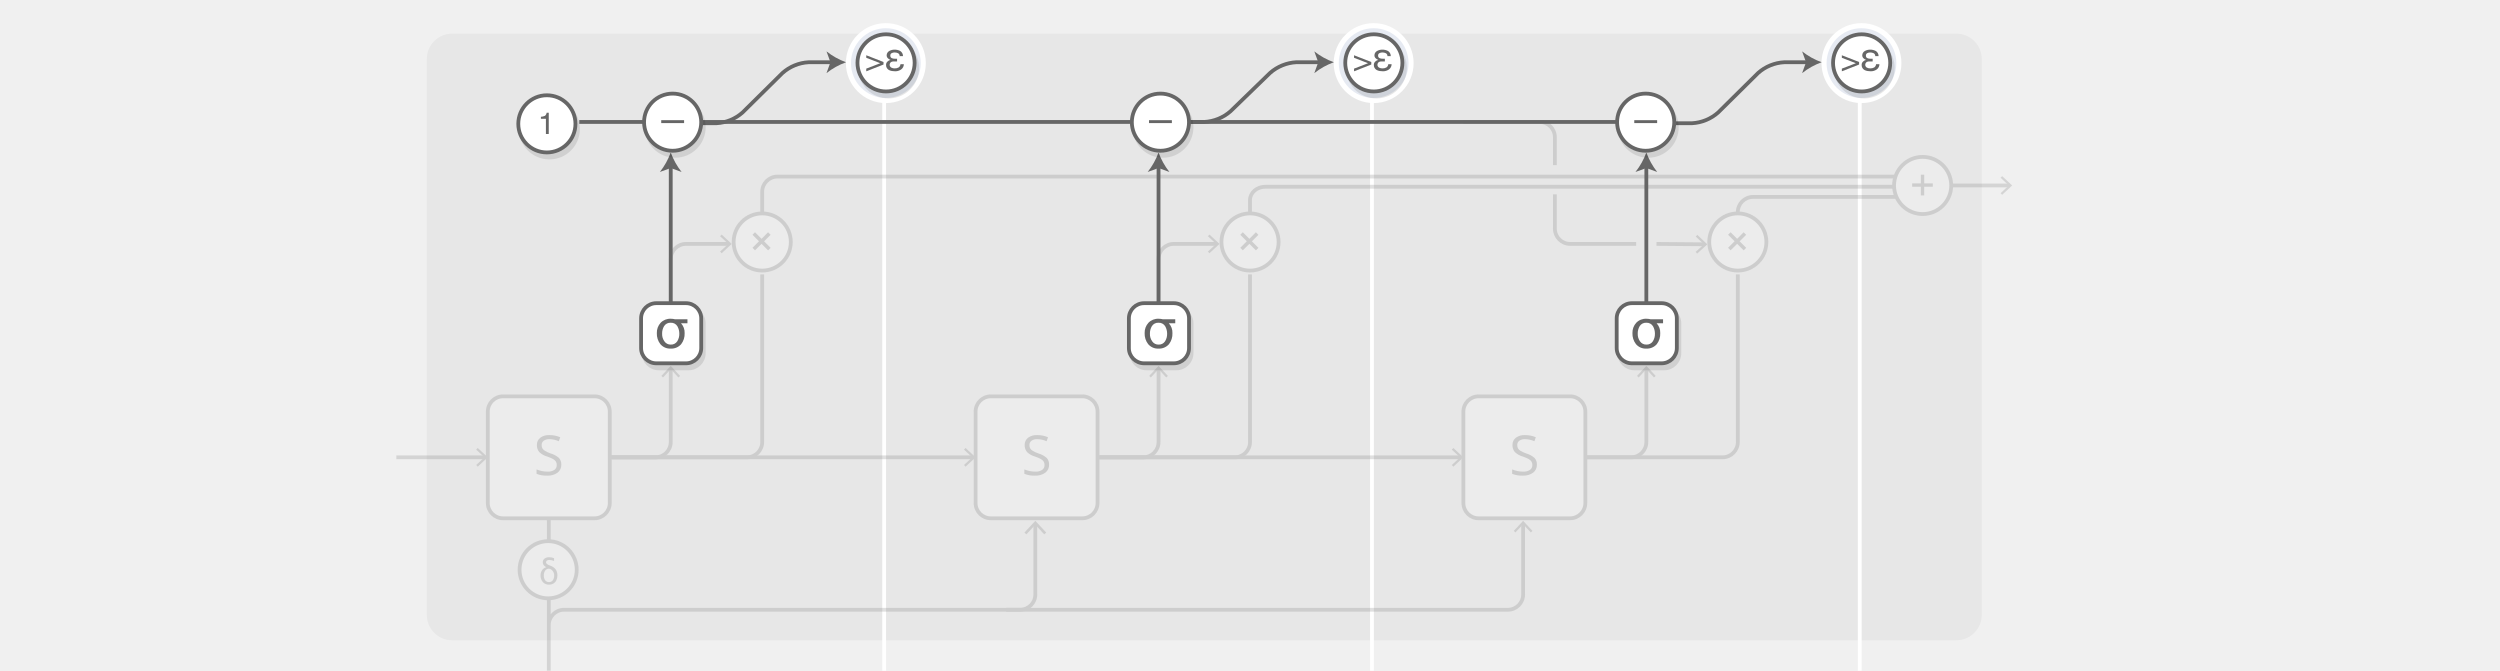
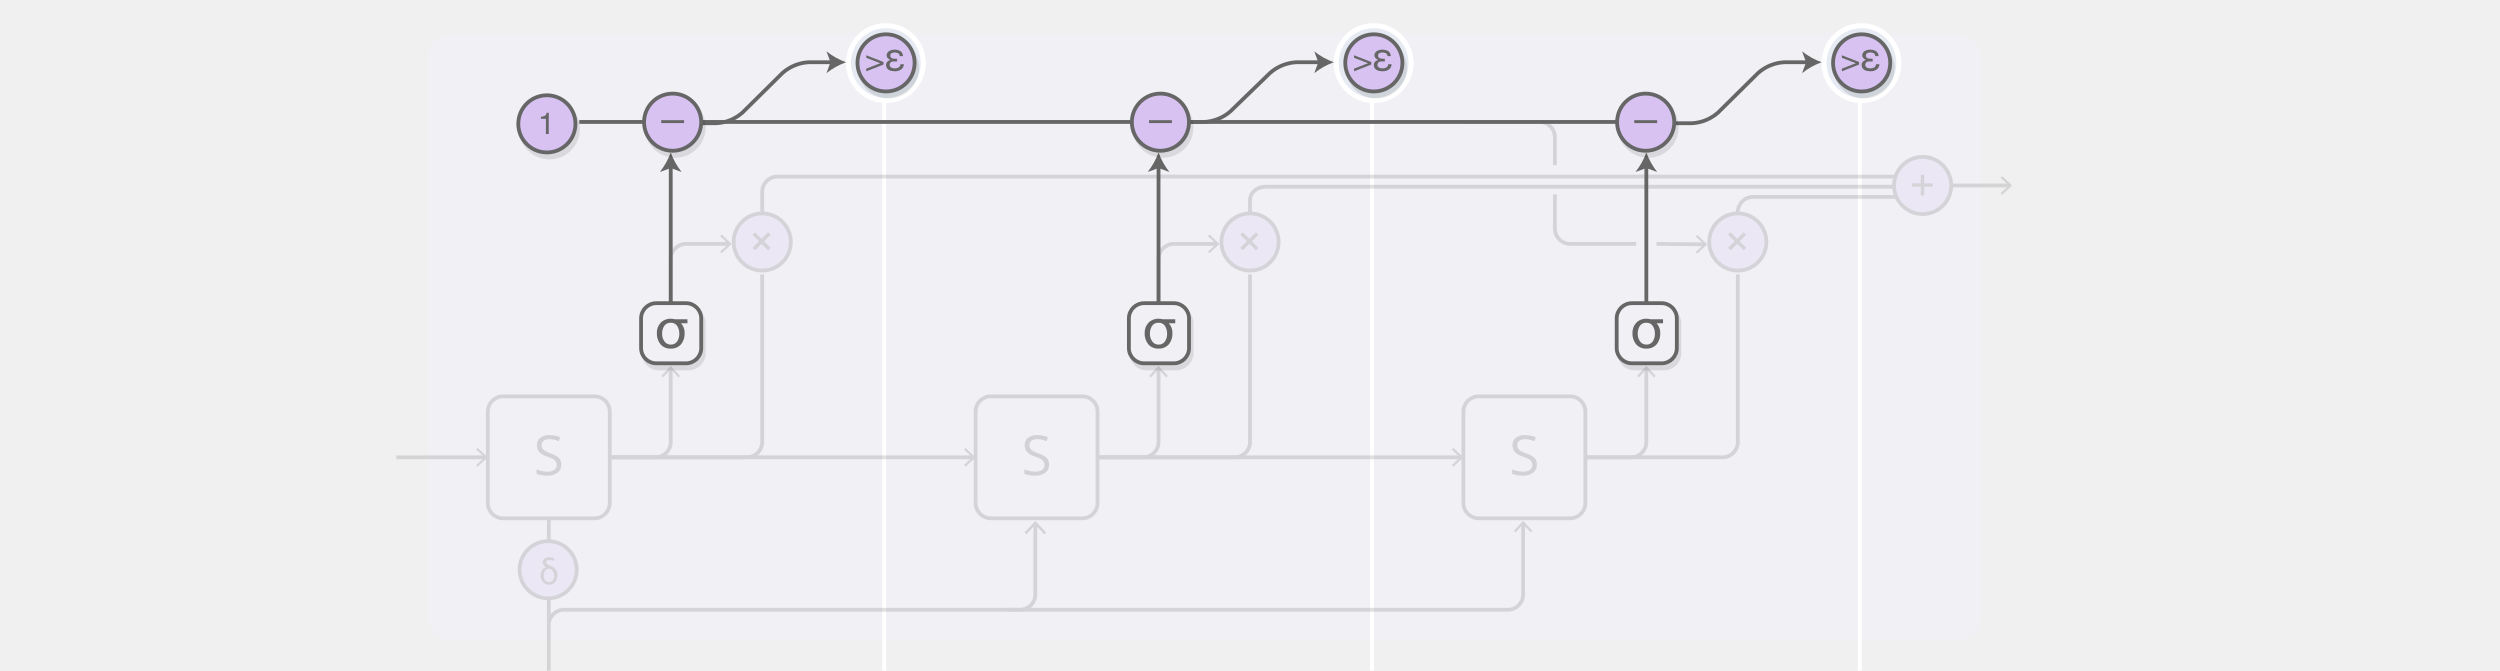
<svg xmlns="http://www.w3.org/2000/svg" xmlns:xlink="http://www.w3.org/1999/xlink" id="background" width="984" height="264" viewBox="0 0 984 264">
  <defs>
    <symbol id="op-bg" data-name="op-bg" viewBox="0 0 24 24">
-       <circle cx="12" cy="12" r="11.25" fill="#fff" stroke="#666" stroke-miterlimit="10" stroke-width="1.5" />
+       <circle cx="12" cy="12" r="11.25" fill="#d8c2f2" stroke="#666" stroke-miterlimit="10" stroke-width="1.5" />
    </symbol>
    <symbol id="op-sum" data-name="op-sum" viewBox="0 0 24 24">
      <use id="op-bg-3" data-name="op-bg" width="24" height="24" xlink:href="#op-bg" />
      <path d="M7.88,12.5V11.18h3.41V7.75h1.34v3.43H16V12.5H12.62v3.42H11.29V12.5H7.88Z" fill="#666" />
    </symbol>
    <symbol id="op-x" data-name="op-x" viewBox="0 0 24 24">
      <use id="op-bg-6" data-name="op-bg" width="24" height="24" xlink:href="#op-bg" />
      <path d="M9.16,15.28l-1-1,2.56-2.56L8.16,9.16l1-1,2.58,2.58L14.3,8.17l1,1-2.56,2.56,2.57,2.57-1,1-2.57-2.57Z" fill="#666" />
    </symbol>
    <symbol id="rnn-bg" data-name="rnn-bg" viewBox="0 0 49.5 49.5">
-       <rect x="0.75" y="0.75" width="48" height="48" rx="6" ry="6" fill="#fff" stroke="#666" stroke-width="1.5" />
+       <rect x="0.75" y="0.75" width="48" height="48" rx="6" ry="6" fill="#f0f0f5" stroke="#666" stroke-width="1.5" />
    </symbol>
    <symbol id="rnn-s" data-name="rnn-s" viewBox="0 0 49.5 49.5">
      <use id="rnn-bg-3" data-name="rnn-bg" width="49.5" height="49.5" xlink:href="#rnn-bg" />
      <path d="M29.68,27.61a3.81,3.81,0,0,1-1.49,3.2,6.46,6.46,0,0,1-4,1.15,10.1,10.1,0,0,1-4.25-.71V29.51a11.16,11.16,0,0,0,2.08.64,10.92,10.92,0,0,0,2.23.23,4.49,4.49,0,0,0,2.72-.69,2.25,2.25,0,0,0,.92-1.91,2.45,2.45,0,0,0-.32-1.32,3,3,0,0,0-1.08-1,15.14,15.14,0,0,0-2.31-1A7.38,7.38,0,0,1,21,22.68a4.06,4.06,0,0,1-.93-2.77A3.45,3.45,0,0,1,21.45,17,5.61,5.61,0,0,1,25,16a10.54,10.54,0,0,1,4.26.85l-0.56,1.57A9.63,9.63,0,0,0,25,17.6a3.62,3.62,0,0,0-2.24.62,2,2,0,0,0-.81,1.71,2.62,2.62,0,0,0,.3,1.32,2.8,2.8,0,0,0,1,.95,12.47,12.47,0,0,0,2.16,1A8.56,8.56,0,0,1,28.76,25,3.68,3.68,0,0,1,29.68,27.61Z" fill="#5b5b5b" />
    </symbol>
    <symbol id="op-sum_2" data-name="op-sum 2" viewBox="0 0 24 24">
      <use width="24" height="24" xlink:href="#op-bg" />
      <path d="M9.88,9.08a1.77,1.77,0,0,1,.69-1.47,3,3,0,0,1,1.89-.54,4.84,4.84,0,0,1,1.87.38v1.1a5.22,5.22,0,0,0-1.88-.4,1.57,1.57,0,0,0-.93.25,0.78,0.78,0,0,0-.35.67q0,0.74,1.51,1.26a4.6,4.6,0,0,1,2.22,1.44A3.75,3.75,0,0,1,15.64,14v0.27a4.23,4.23,0,0,1-.4,1.87,3,3,0,0,1-1.15,1.28,3.29,3.29,0,0,1-1.74.45,3.08,3.08,0,0,1-2.42-1A3.86,3.86,0,0,1,9,14.22V14.13a3.42,3.42,0,0,1,.64-2A2.76,2.76,0,0,1,11.29,11v0a2.36,2.36,0,0,1-1-.75A1.76,1.76,0,0,1,9.88,9.08Zm0.42,5.2a3,3,0,0,0,.55,1.89,1.8,1.8,0,0,0,1.49.69,1.79,1.79,0,0,0,1.48-.69,3.23,3.23,0,0,0,.55-2,2.67,2.67,0,0,0-.58-1.67,2.35,2.35,0,0,0-1.43-.92,1.81,1.81,0,0,0-1.49.7A3.19,3.19,0,0,0,10.3,14.28Z" fill="#666" />
    </symbol>
    <symbol id="op-halo" data-name="op-halo" viewBox="0 0 31.45 31.45">
      <circle cx="15.73" cy="15.73" r="14.73" fill="#e6eaf2" stroke="#fff" stroke-miterlimit="10" stroke-width="2" />
    </symbol>
    <symbol id="op-sum_5" data-name="op-sum 5" viewBox="0 0 24 24">
      <use id="op-bg-17" data-name="op-bg" width="24" height="24" xlink:href="#op-bg" />
      <g>
        <path d="M11,12.65L4.21,15.32V14.26l5.51-2.12L4.21,10V9L11,11.66v1Z" fill="#666" />
        <path d="M16.34,11.45H15.48q-0.37,0-.73,0a1.84,1.84,0,0,0-.66.17,1,1,0,0,0-.46.42,1.19,1.19,0,0,0-.21.73,1.13,1.13,0,0,0,.2.67,1.4,1.4,0,0,0,.46.43,2.73,2.73,0,0,0,1.33.3,3,3,0,0,0,1.54-.37,1.66,1.66,0,0,0,.73-1.28H19a2.55,2.55,0,0,1-1.09,2.09,4,4,0,0,1-2.32.7,7.39,7.39,0,0,1-1.28-.11,4.23,4.23,0,0,1-1.17-.38A2.21,2.21,0,0,1,12,12.79a1.72,1.72,0,0,1,.55-1.3,2.33,2.33,0,0,1,1.2-.66v0a2.71,2.71,0,0,1-1.07-.69A1.56,1.56,0,0,1,12.24,9a1.8,1.8,0,0,1,.3-1,2,2,0,0,1,.74-0.69,4.19,4.19,0,0,1,2-.52,4.65,4.65,0,0,1,2.34.55,2.37,2.37,0,0,1,1.05,2H17.36a1.21,1.21,0,0,0-.64-1.15,3.21,3.21,0,0,0-1.36-.29,2.53,2.53,0,0,0-1.1.24,1,1,0,0,0-.58,1,1,1,0,0,0,.58,1,2.79,2.79,0,0,0,1.2.22h0.88v1.16Z" fill="#666" />
      </g>
    </symbol>
    <symbol id="op-sum_3" data-name="op-sum 3" viewBox="0 0 24 24">
      <use id="op-bg-20" data-name="op-bg" width="24" height="24" xlink:href="#op-bg" />
      <path d="M9.65,10V9.21a4.3,4.3,0,0,0,1.59-.37,1.83,1.83,0,0,0,.67-1.23h0.83V16H11.62V10h-2Z" fill="#666" />
    </symbol>
    <symbol id="op-sum_4" data-name="op-sum 4" viewBox="0 0 24 24">
      <use id="op-bg-29" data-name="op-bg" width="24" height="24" xlink:href="#op-bg" />
      <path d="M7.51,11.21h9v1.15h-9V11.21Z" fill="#666" />
    </symbol>
    <symbol id="rnn-sigma" data-name="rnn-sigma" viewBox="0 0 25.17 25.17">
-       <rect x="0.75" y="0.75" width="23.67" height="23.67" rx="6" ry="6" fill="#fff" stroke="#666" stroke-width="1.5" />
+       <rect x="0.75" y="0.75" width="23.67" height="23.67" rx="6" ry="6" fill="#f0f0f5" stroke="#666" stroke-width="1.5" />
      <path d="M19,8.67H16.48a5.39,5.39,0,0,1,1.41,3.87,6.62,6.62,0,0,1-1.37,4.36,5.13,5.13,0,0,1-4.11,1.73,5,5,0,0,1-4.09-1.78,6.66,6.66,0,0,1-1.37-4.32,5.73,5.73,0,0,1,1.5-4.07,5.22,5.22,0,0,1,4-1.58,6.18,6.18,0,0,1,1.67.21H19V8.67ZM15.8,12.78a5.89,5.89,0,0,0-.74-2.92,2.87,2.87,0,0,0-2.65-1.41A2.86,2.86,0,0,0,9.8,9.79a5.53,5.53,0,0,0-.77,3,4.82,4.82,0,0,0,.91,3,2.89,2.89,0,0,0,2.47,1.26A2.88,2.88,0,0,0,15,15.74,5.37,5.37,0,0,0,15.8,12.78Z" fill="#666" />
    </symbol>
  </defs>
-   <rect x="168" y="13.25" width="612" height="238.75" rx="10" ry="10" opacity="0.04" />
+   <rect x="168" y="13.25" width="612" height="238.75" rx="10" ry="10" fill="#f0f0f5" />
  <line x1="348" y1="39" x2="348" y2="264" stroke="#fff" stroke-miterlimit="10" stroke-width="1.5" />
  <line x1="540" y1="39" x2="540" y2="264" stroke="#fff" stroke-miterlimit="10" stroke-width="1.5" />
  <line x1="732" y1="39" x2="732" y2="264" stroke="#fff" stroke-miterlimit="10" stroke-width="1.5" />
  <g opacity="0.2">
    <g>
      <path d="M396,240H593.5a6,6,0,0,0,6-6V206" fill="none" stroke="#666" stroke-miterlimit="10" stroke-width="1.5" />
      <polygon points="603.18 208.96 602.52 209.57 599.5 206.32 596.48 209.57 595.82 208.96 599.5 205 603.18 208.96" fill="#666" />
    </g>
    <g>
      <path d="M407.5,206.14V234a6,6,0,0,1-6,6H222a6,6,0,0,0-6,6v18h0V204" fill="none" stroke="#666" stroke-miterlimit="10" stroke-width="1.5" />
      <polygon points="403.21 209.62 403.98 210.33 407.5 206.54 411.02 210.33 411.79 209.62 407.5 205 403.21 209.62" fill="#666" />
    </g>
    <g>
      <line x1="156" y1="180" x2="191.02" y2="180" fill="none" stroke="#666" stroke-miterlimit="10" stroke-width="1.5" />
      <polygon points="188.04 183.68 187.43 183.02 190.68 180 187.43 176.98 188.04 176.32 192 180 188.04 183.68" fill="#666" />
    </g>
    <g>
      <line x1="762" y1="73" x2="791.02" y2="73" fill="none" stroke="#666" stroke-miterlimit="10" stroke-width="1.5" />
      <polygon points="788.04 76.68 787.43 76.02 790.68 73 787.43 69.98 788.04 69.32 792 73 788.04 76.68" fill="#666" />
    </g>
    <g>
      <line x1="240" y1="180" x2="383.02" y2="180" fill="none" stroke="#666" stroke-miterlimit="10" stroke-width="1.5" />
      <polygon points="380.04 183.68 379.43 183.02 382.68 180 379.43 176.98 380.04 176.32 384 180 380.04 183.68" fill="#666" />
    </g>
    <g>
      <line x1="432" y1="180" x2="575.02" y2="180" fill="none" stroke="#666" stroke-miterlimit="10" stroke-width="1.5" />
      <polygon points="572.04 183.68 571.43 183.02 574.68 180 571.43 176.98 572.04 176.32 576 180 572.04 183.68" fill="#666" />
    </g>
    <g>
      <path d="M240,180h18a6,6,0,0,0,6-6V145" fill="none" stroke="#666" stroke-miterlimit="10" stroke-width="1.5" />
      <polygon points="267.68 147.96 267.02 148.57 264 145.32 260.98 148.57 260.32 147.96 264 144 267.68 147.96" fill="#666" />
    </g>
    <g>
      <path d="M432,180h18a6,6,0,0,0,6-6V145" fill="none" stroke="#666" stroke-miterlimit="10" stroke-width="1.5" />
      <polygon points="459.68 147.96 459.02 148.57 456 145.32 452.98 148.57 452.32 147.96 456 144 459.68 147.96" fill="#666" />
    </g>
    <g>
      <path d="M624,180h18a6,6,0,0,0,6-6V145" fill="none" stroke="#666" stroke-miterlimit="10" stroke-width="1.5" />
      <polygon points="651.68 147.96 651.02 148.57 648 145.32 644.98 148.57 644.32 147.96 648 144 651.68 147.96" fill="#666" />
    </g>
    <path d="M240,180h54a6,6,0,0,0,6-6V108" fill="none" stroke="#666" stroke-miterlimit="10" stroke-width="1.5" />
    <path d="M432,180h54a6,6,0,0,0,6-6V108" fill="none" stroke="#666" stroke-miterlimit="10" stroke-width="1.5" />
    <path d="M624,180h54a6,6,0,0,0,6-6V108" fill="none" stroke="#666" stroke-miterlimit="10" stroke-width="1.5" />
    <g>
      <path d="M264,132V102a6,6,0,0,1,6-6h17" fill="none" stroke="#666" stroke-miterlimit="10" stroke-width="1.5" />
      <polygon points="284.04 99.68 283.43 99.02 286.68 96 283.43 92.98 284.04 92.32 288 96 284.04 99.68" fill="#666" />
    </g>
    <g>
      <path d="M456,132V102a6,6,0,0,1,6-6h17" fill="none" stroke="#666" stroke-miterlimit="10" stroke-width="1.5" />
      <polygon points="476.04 99.68 475.43 99.02 478.68 96 475.43 92.98 476.04 92.32 480 96 476.04 99.68" fill="#666" />
    </g>
    <path d="M300,84V75.5a6,6,0,0,1,6-6H756" fill="none" stroke="#666" stroke-miterlimit="10" stroke-width="1.5" />
    <path d="M492,84V78.75c0-2.89,2.7-5.25,6-5.25H756" fill="none" stroke="#666" stroke-miterlimit="10" stroke-width="1.5" />
    <path d="M684,99V83.5a6,6,0,0,1,6-6h66" fill="none" stroke="#666" stroke-miterlimit="10" stroke-width="1.5" />
    <g>
      <line x1="652" y1="96" x2="671.02" y2="96.16" fill="none" stroke="#666" stroke-miterlimit="10" stroke-width="1.5" />
      <polygon points="668.01 99.81 667.4 99.15 670.68 96.15 667.45 93.11 668.07 92.45 672 96.17 668.01 99.81" fill="#666" />
    </g>
    <path d="M612,76.5V90a6,6,0,0,0,6,6h26" fill="none" stroke="#666" stroke-miterlimit="10" stroke-width="1.5" />
    <path d="M576,48h30a6,6,0,0,1,6,6V65" fill="none" stroke="#666" stroke-miterlimit="10" stroke-width="1.5" />
    <use id="op-sum-3" data-name="op-sum" width="24" height="24" transform="translate(744.75 61)" xlink:href="#op-sum" />
    <use width="24" height="24" transform="translate(288.01 83.25)" xlink:href="#op-x" />
    <use width="49.5" height="49.5" transform="translate(191.25 155.25)" xlink:href="#rnn-s" />
    <use width="24" height="24" transform="translate(480.01 83.25)" xlink:href="#op-x" />
    <use width="49.5" height="49.5" transform="translate(383.24 155.25)" xlink:href="#rnn-s" />
    <use id="op-x-7" data-name="op-x" width="24" height="24" transform="translate(672 83.25)" xlink:href="#op-x" />
    <use width="49.5" height="49.5" transform="translate(575.24 155.25)" xlink:href="#rnn-s" />
    <use width="24" height="24" transform="translate(203.75 212.25)" xlink:href="#op-sum_2" />
  </g>
  <line x1="228" y1="48" x2="648" y2="48" fill="none" stroke="#666" stroke-miterlimit="10" stroke-width="1.5" />
  <use id="op-halo-3" data-name="op-halo" width="31.45" height="31.45" transform="translate(332.94 9.11)" xlink:href="#op-halo" />
  <use id="op-halo-6" data-name="op-halo" width="31.45" height="31.45" transform="translate(524.94 9.11)" xlink:href="#op-halo" />
  <use id="op-halo-9" data-name="op-halo" width="31.45" height="31.45" transform="translate(716.94 9.11)" xlink:href="#op-halo" />
  <g>
    <g opacity="0.1">
      <circle cx="349.75" cy="26.75" r="11.25" stroke="#000" stroke-miterlimit="10" stroke-width="1.5" />
      <path d="M348.71,27.39L342,30.07V29l5.51-2.12L342,24.78V23.72l6.75,2.68v1Z" />
      <path d="M354.09,26.2h-0.85q-0.37,0-.73,0a1.84,1.84,0,0,0-.66.17,1,1,0,0,0-.46.42,1.19,1.19,0,0,0-.21.73,1.13,1.13,0,0,0,.2.67,1.4,1.4,0,0,0,.46.43,2.73,2.73,0,0,0,1.33.3,3,3,0,0,0,1.54-.37,1.66,1.66,0,0,0,.73-1.28h1.34a2.55,2.55,0,0,1-1.09,2.09,4,4,0,0,1-2.32.7,7.39,7.39,0,0,1-1.28-.11,4.23,4.23,0,0,1-1.17-.38,2.21,2.21,0,0,1-1.18-2.08,1.72,1.72,0,0,1,.55-1.3,2.33,2.33,0,0,1,1.2-.66v0a2.71,2.71,0,0,1-1.07-.69,1.56,1.56,0,0,1-.43-1.14,1.8,1.8,0,0,1,.3-1A2,2,0,0,1,351,22a4.19,4.19,0,0,1,2-.52,4.65,4.65,0,0,1,2.34.55,2.37,2.37,0,0,1,1.05,2h-1.34a1.21,1.21,0,0,0-.64-1.15,3.21,3.21,0,0,0-1.36-.29,2.53,2.53,0,0,0-1.1.24,1,1,0,0,0-.58,1,1,1,0,0,0,.58,1,2.79,2.79,0,0,0,1.2.22h0.88V26.2Z" />
    </g>
    <use width="24" height="24" transform="translate(336.75 12.75)" xlink:href="#op-sum_5" />
  </g>
  <g>
    <g opacity="0.1">
      <circle cx="216.25" cy="50.75" r="11.25" stroke="#000" stroke-miterlimit="10" stroke-width="1.5" />
      <path d="M213.9,48.77V48a4.3,4.3,0,0,0,1.59-.37,1.83,1.83,0,0,0,.67-1.23H217v8.36h-1.12V48.77h-2Z" />
    </g>
    <use width="24" height="24" transform="translate(203.25 36.75)" xlink:href="#op-sum_3" />
  </g>
  <g>
    <g opacity="0.1">
      <circle cx="541.74" cy="26.75" r="11.25" stroke="#000" stroke-miterlimit="10" stroke-width="1.5" />
      <path d="M540.71,27.39L534,30.07V29l5.51-2.12L534,24.78V23.72l6.75,2.68v1Z" />
      <path d="M546.08,26.2h-0.85q-0.37,0-.73,0a1.84,1.84,0,0,0-.66.17,1,1,0,0,0-.46.42,1.19,1.19,0,0,0-.21.73,1.13,1.13,0,0,0,.2.67,1.4,1.4,0,0,0,.46.43,2.73,2.73,0,0,0,1.33.3,3,3,0,0,0,1.54-.37,1.66,1.66,0,0,0,.73-1.28h1.34a2.55,2.55,0,0,1-1.09,2.09,4,4,0,0,1-2.32.7,7.39,7.39,0,0,1-1.28-.11,4.23,4.23,0,0,1-1.17-.38,2.21,2.21,0,0,1-1.18-2.08,1.72,1.72,0,0,1,.55-1.3,2.33,2.33,0,0,1,1.2-.66v0a2.71,2.71,0,0,1-1.07-.69,1.56,1.56,0,0,1-.43-1.14,1.8,1.8,0,0,1,.3-1A2,2,0,0,1,543,22a4.19,4.19,0,0,1,2-.52,4.65,4.65,0,0,1,2.34.55,2.37,2.37,0,0,1,1.05,2H547.1a1.21,1.21,0,0,0-.64-1.15,3.21,3.21,0,0,0-1.36-.29,2.53,2.53,0,0,0-1.1.24,1,1,0,0,0-.58,1,1,1,0,0,0,.58,1,2.79,2.79,0,0,0,1.2.22h0.88V26.2Z" />
    </g>
    <use width="24" height="24" transform="translate(528.74 12.75)" xlink:href="#op-sum_5" />
  </g>
  <g>
    <g opacity="0.1">
      <circle cx="733.74" cy="26.75" r="11.25" stroke="#000" stroke-miterlimit="10" stroke-width="1.5" />
      <path d="M732.7,27.39l-6.75,2.67V29l5.51-2.12-5.51-2.11V23.72l6.75,2.68v1Z" />
      <path d="M738.07,26.2h-0.85q-0.37,0-.73,0a1.84,1.84,0,0,0-.66.17,1,1,0,0,0-.46.42,1.19,1.19,0,0,0-.21.73,1.13,1.13,0,0,0,.2.67,1.4,1.4,0,0,0,.46.43,2.73,2.73,0,0,0,1.33.3,3,3,0,0,0,1.54-.37,1.66,1.66,0,0,0,.73-1.28h1.34a2.55,2.55,0,0,1-1.09,2.09,4,4,0,0,1-2.32.7,7.39,7.39,0,0,1-1.28-.11,4.23,4.23,0,0,1-1.17-.38,2.21,2.21,0,0,1-1.18-2.08,1.72,1.72,0,0,1,.55-1.3,2.33,2.33,0,0,1,1.2-.66v0a2.71,2.71,0,0,1-1.07-.69,1.56,1.56,0,0,1-.43-1.14,1.8,1.8,0,0,1,.3-1A2,2,0,0,1,735,22a4.19,4.19,0,0,1,2-.52,4.65,4.65,0,0,1,2.34.55,2.37,2.37,0,0,1,1.05,2H739.1a1.21,1.21,0,0,0-.64-1.15,3.21,3.21,0,0,0-1.36-.29,2.53,2.53,0,0,0-1.1.24,1,1,0,0,0-.58,1,1,1,0,0,0,.58,1,2.79,2.79,0,0,0,1.2.22h0.88V26.2Z" />
    </g>
    <use width="24" height="24" transform="translate(720.74 12.75)" xlink:href="#op-sum_5" />
  </g>
  <g>
-     <g>
-       <line x1="264" y1="132" x2="264" y2="65.43" fill="none" stroke="#666" stroke-miterlimit="10" stroke-width="1.5" />
-       <path d="M264,60a27.2,27.2,0,0,0,4.28,7.69L264,66.14l-4.28,1.55A27.17,27.17,0,0,0,264,60Z" fill="#666" />
-     </g>
-     <g>
-       <line x1="456" y1="132" x2="456" y2="65.43" fill="none" stroke="#666" stroke-miterlimit="10" stroke-width="1.5" />
-       <path d="M456,60a27.2,27.2,0,0,0,4.28,7.69L456,66.14l-4.28,1.55A27.18,27.18,0,0,0,456,60Z" fill="#666" />
-     </g>
-     <g>
-       <line x1="648" y1="132" x2="648" y2="65.43" fill="none" stroke="#666" stroke-miterlimit="10" stroke-width="1.5" />
-       <path d="M648,60a27.2,27.2,0,0,0,4.28,7.69L648,66.14l-4.28,1.55A27.18,27.18,0,0,0,648,60Z" fill="#666" />
-     </g>
-     <g>
-       <path d="M264,48.5h18a16.83,16.83,0,0,0,10.26-4.22L308,28.72a16.83,16.83,0,0,1,10.26-4.22h9.32" fill="none" stroke="#666" stroke-miterlimit="10" stroke-width="1.5" />
-       <path d="M333,24.5a27.2,27.2,0,0,0-7.69,4.28l1.55-4.28-1.55-4.28A27.17,27.17,0,0,0,333,24.5Z" fill="#666" />
-     </g>
-     <g>
-       <path d="M456,48h18a17.11,17.11,0,0,0,10.31-4.18l15.63-15.15a17.11,17.11,0,0,1,10.31-4.18h9.32" fill="none" stroke="#666" stroke-miterlimit="10" stroke-width="1.5" />
-       <path d="M525,24.5a27.2,27.2,0,0,0-7.69,4.28l1.55-4.28-1.55-4.28A27.17,27.17,0,0,0,525,24.5Z" fill="#666" />
-     </g>
-     <g>
-       <path d="M648,48.5h18a16.83,16.83,0,0,0,10.26-4.22L692,28.72a16.83,16.83,0,0,1,10.26-4.22h9.32" fill="none" stroke="#666" stroke-miterlimit="10" stroke-width="1.5" />
-       <path d="M717,24.5a27.2,27.2,0,0,0-7.69,4.28l1.55-4.28-1.55-4.28A27.17,27.17,0,0,0,717,24.5Z" fill="#666" />
-     </g>
+     <line x1="264" y1="132" x2="264" y2="65.43" fill="none" stroke="#666" stroke-miterlimit="10" stroke-width="1.5" />
+     <path d="M264,60a27.2,27.2,0,0,0,4.28,7.69L264,66.14l-4.28,1.55A27.17,27.17,0,0,0,264,60Z" fill="#666" />
+   </g>
+   <g>
+     <line x1="456" y1="132" x2="456" y2="65.43" fill="none" stroke="#666" stroke-miterlimit="10" stroke-width="1.5" />
+     <path d="M456,60a27.2,27.2,0,0,0,4.28,7.69L456,66.14l-4.28,1.55A27.18,27.18,0,0,0,456,60Z" fill="#666" />
+   </g>
+   <g>
+     <line x1="648" y1="132" x2="648" y2="65.43" fill="none" stroke="#666" stroke-miterlimit="10" stroke-width="1.5" />
+     <path d="M648,60a27.2,27.2,0,0,0,4.28,7.69L648,66.14l-4.28,1.55A27.18,27.18,0,0,0,648,60Z" fill="#666" />
+   </g>
+   <g>
+     <path d="M264,48.5h18a16.83,16.83,0,0,0,10.26-4.22L308,28.72a16.83,16.83,0,0,1,10.26-4.22h9.32" fill="none" stroke="#666" stroke-miterlimit="10" stroke-width="1.5" />
+     <path d="M333,24.5a27.2,27.2,0,0,0-7.69,4.28l1.55-4.28-1.55-4.28A27.17,27.17,0,0,0,333,24.5Z" fill="#666" />
+   </g>
+   <g>
+     <path d="M456,48h18a17.11,17.11,0,0,0,10.31-4.18l15.63-15.15a17.11,17.11,0,0,1,10.31-4.18h9.32" fill="none" stroke="#666" stroke-miterlimit="10" stroke-width="1.5" />
+     <path d="M525,24.5a27.2,27.2,0,0,0-7.69,4.28l1.55-4.28-1.55-4.28A27.17,27.17,0,0,0,525,24.5Z" fill="#666" />
+   </g>
+   <g>
+     <path d="M648,48.5h18a16.83,16.83,0,0,0,10.26-4.22L692,28.72a16.83,16.83,0,0,1,10.26-4.22h9.32" fill="none" stroke="#666" stroke-miterlimit="10" stroke-width="1.5" />
+     <path d="M717,24.5a27.2,27.2,0,0,0-7.69,4.28l1.55-4.28-1.55-4.28A27.17,27.17,0,0,0,717,24.5Z" fill="#666" />
  </g>
  <g>
    <g opacity="0.1">
      <circle cx="265.75" cy="50.09" r="11.25" stroke="#000" stroke-miterlimit="10" stroke-width="1.5" />
      <path d="M261.26,49.3h9v1.15h-9V49.3Z" />
    </g>
    <use width="24" height="24" transform="translate(252.75 36.09)" xlink:href="#op-sum_4" />
  </g>
  <g>
    <g opacity="0.1">
      <circle cx="648.74" cy="50.09" r="11.25" stroke="#000" stroke-miterlimit="10" stroke-width="1.5" />
      <path d="M644.25,49.3h9v1.15h-9V49.3Z" />
    </g>
    <use width="24" height="24" transform="translate(635.74 36.09)" xlink:href="#op-sum_4" />
  </g>
  <g id="_Group_" data-name="&lt;Group&gt;">
    <g opacity="0.1">
      <rect x="253.33" y="121.33" width="23.67" height="23.67" rx="6" ry="6" stroke="#000" stroke-width="1.5" />
      <path d="M271.54,129.25h-2.48a5.39,5.39,0,0,1,1.41,3.87,6.62,6.62,0,0,1-1.37,4.36,5.13,5.13,0,0,1-4.11,1.73,5,5,0,0,1-4.09-1.78,6.66,6.66,0,0,1-1.37-4.32A5.73,5.73,0,0,1,261,129a5.22,5.22,0,0,1,4-1.58,6.18,6.18,0,0,1,1.67.21h4.88v1.57Zm-3.16,4.11a5.89,5.89,0,0,0-.74-2.92,3.2,3.2,0,0,0-5.26-.06,5.53,5.53,0,0,0-.77,3,4.82,4.82,0,0,0,.91,3,3.11,3.11,0,0,0,5.05-.06A5.37,5.37,0,0,0,268.39,133.37Z" />
    </g>
    <use width="25.17" height="25.17" transform="translate(251.58 118.58)" xlink:href="#rnn-sigma" />
  </g>
  <g id="_Group_2" data-name="&lt;Group&gt;">
    <g opacity="0.1">
      <rect x="445.33" y="121.33" width="23.67" height="23.67" rx="6" ry="6" stroke="#000" stroke-width="1.5" />
      <path d="M463.54,129.25h-2.48a5.39,5.39,0,0,1,1.41,3.87,6.62,6.62,0,0,1-1.37,4.36,5.13,5.13,0,0,1-4.11,1.73,5,5,0,0,1-4.09-1.78,6.66,6.66,0,0,1-1.37-4.32A5.73,5.73,0,0,1,453,129a5.22,5.22,0,0,1,4-1.58,6.18,6.18,0,0,1,1.67.21h4.88v1.57Zm-3.16,4.11a5.89,5.89,0,0,0-.74-2.92,3.2,3.2,0,0,0-5.26-.06,5.53,5.53,0,0,0-.77,3,4.82,4.82,0,0,0,.91,3,3.11,3.11,0,0,0,5.05-.06A5.37,5.37,0,0,0,460.39,133.37Z" />
    </g>
    <use width="25.17" height="25.17" transform="translate(443.58 118.58)" xlink:href="#rnn-sigma" />
  </g>
  <g id="_Group_3" data-name="&lt;Group&gt;">
    <g opacity="0.1">
      <rect x="637.33" y="121.33" width="23.67" height="23.67" rx="6" ry="6" stroke="#000" stroke-width="1.5" />
      <path d="M655.54,129.25h-2.48a5.39,5.39,0,0,1,1.41,3.87,6.62,6.62,0,0,1-1.37,4.36,5.13,5.13,0,0,1-4.11,1.73,5,5,0,0,1-4.09-1.78,6.66,6.66,0,0,1-1.37-4.32A5.73,5.73,0,0,1,645,129a5.22,5.22,0,0,1,4-1.58,6.18,6.18,0,0,1,1.67.21h4.88v1.57Zm-3.16,4.11a5.89,5.89,0,0,0-.74-2.92,3.2,3.2,0,0,0-5.26-.06,5.53,5.53,0,0,0-.77,3,4.82,4.82,0,0,0,.91,3,3.11,3.11,0,0,0,5.05-.06A5.37,5.37,0,0,0,652.39,133.37Z" />
    </g>
    <use width="25.17" height="25.17" transform="translate(635.58 118.58)" xlink:href="#rnn-sigma" />
  </g>
  <g>
    <g opacity="0.1">
      <circle cx="457.74" cy="50.09" r="11.25" stroke="#000" stroke-miterlimit="10" stroke-width="1.5" />
      <path d="M453.26,49.3h9v1.15h-9V49.3Z" />
    </g>
    <use width="24" height="24" transform="translate(444.74 36.09)" xlink:href="#op-sum_4" />
  </g>
</svg>
